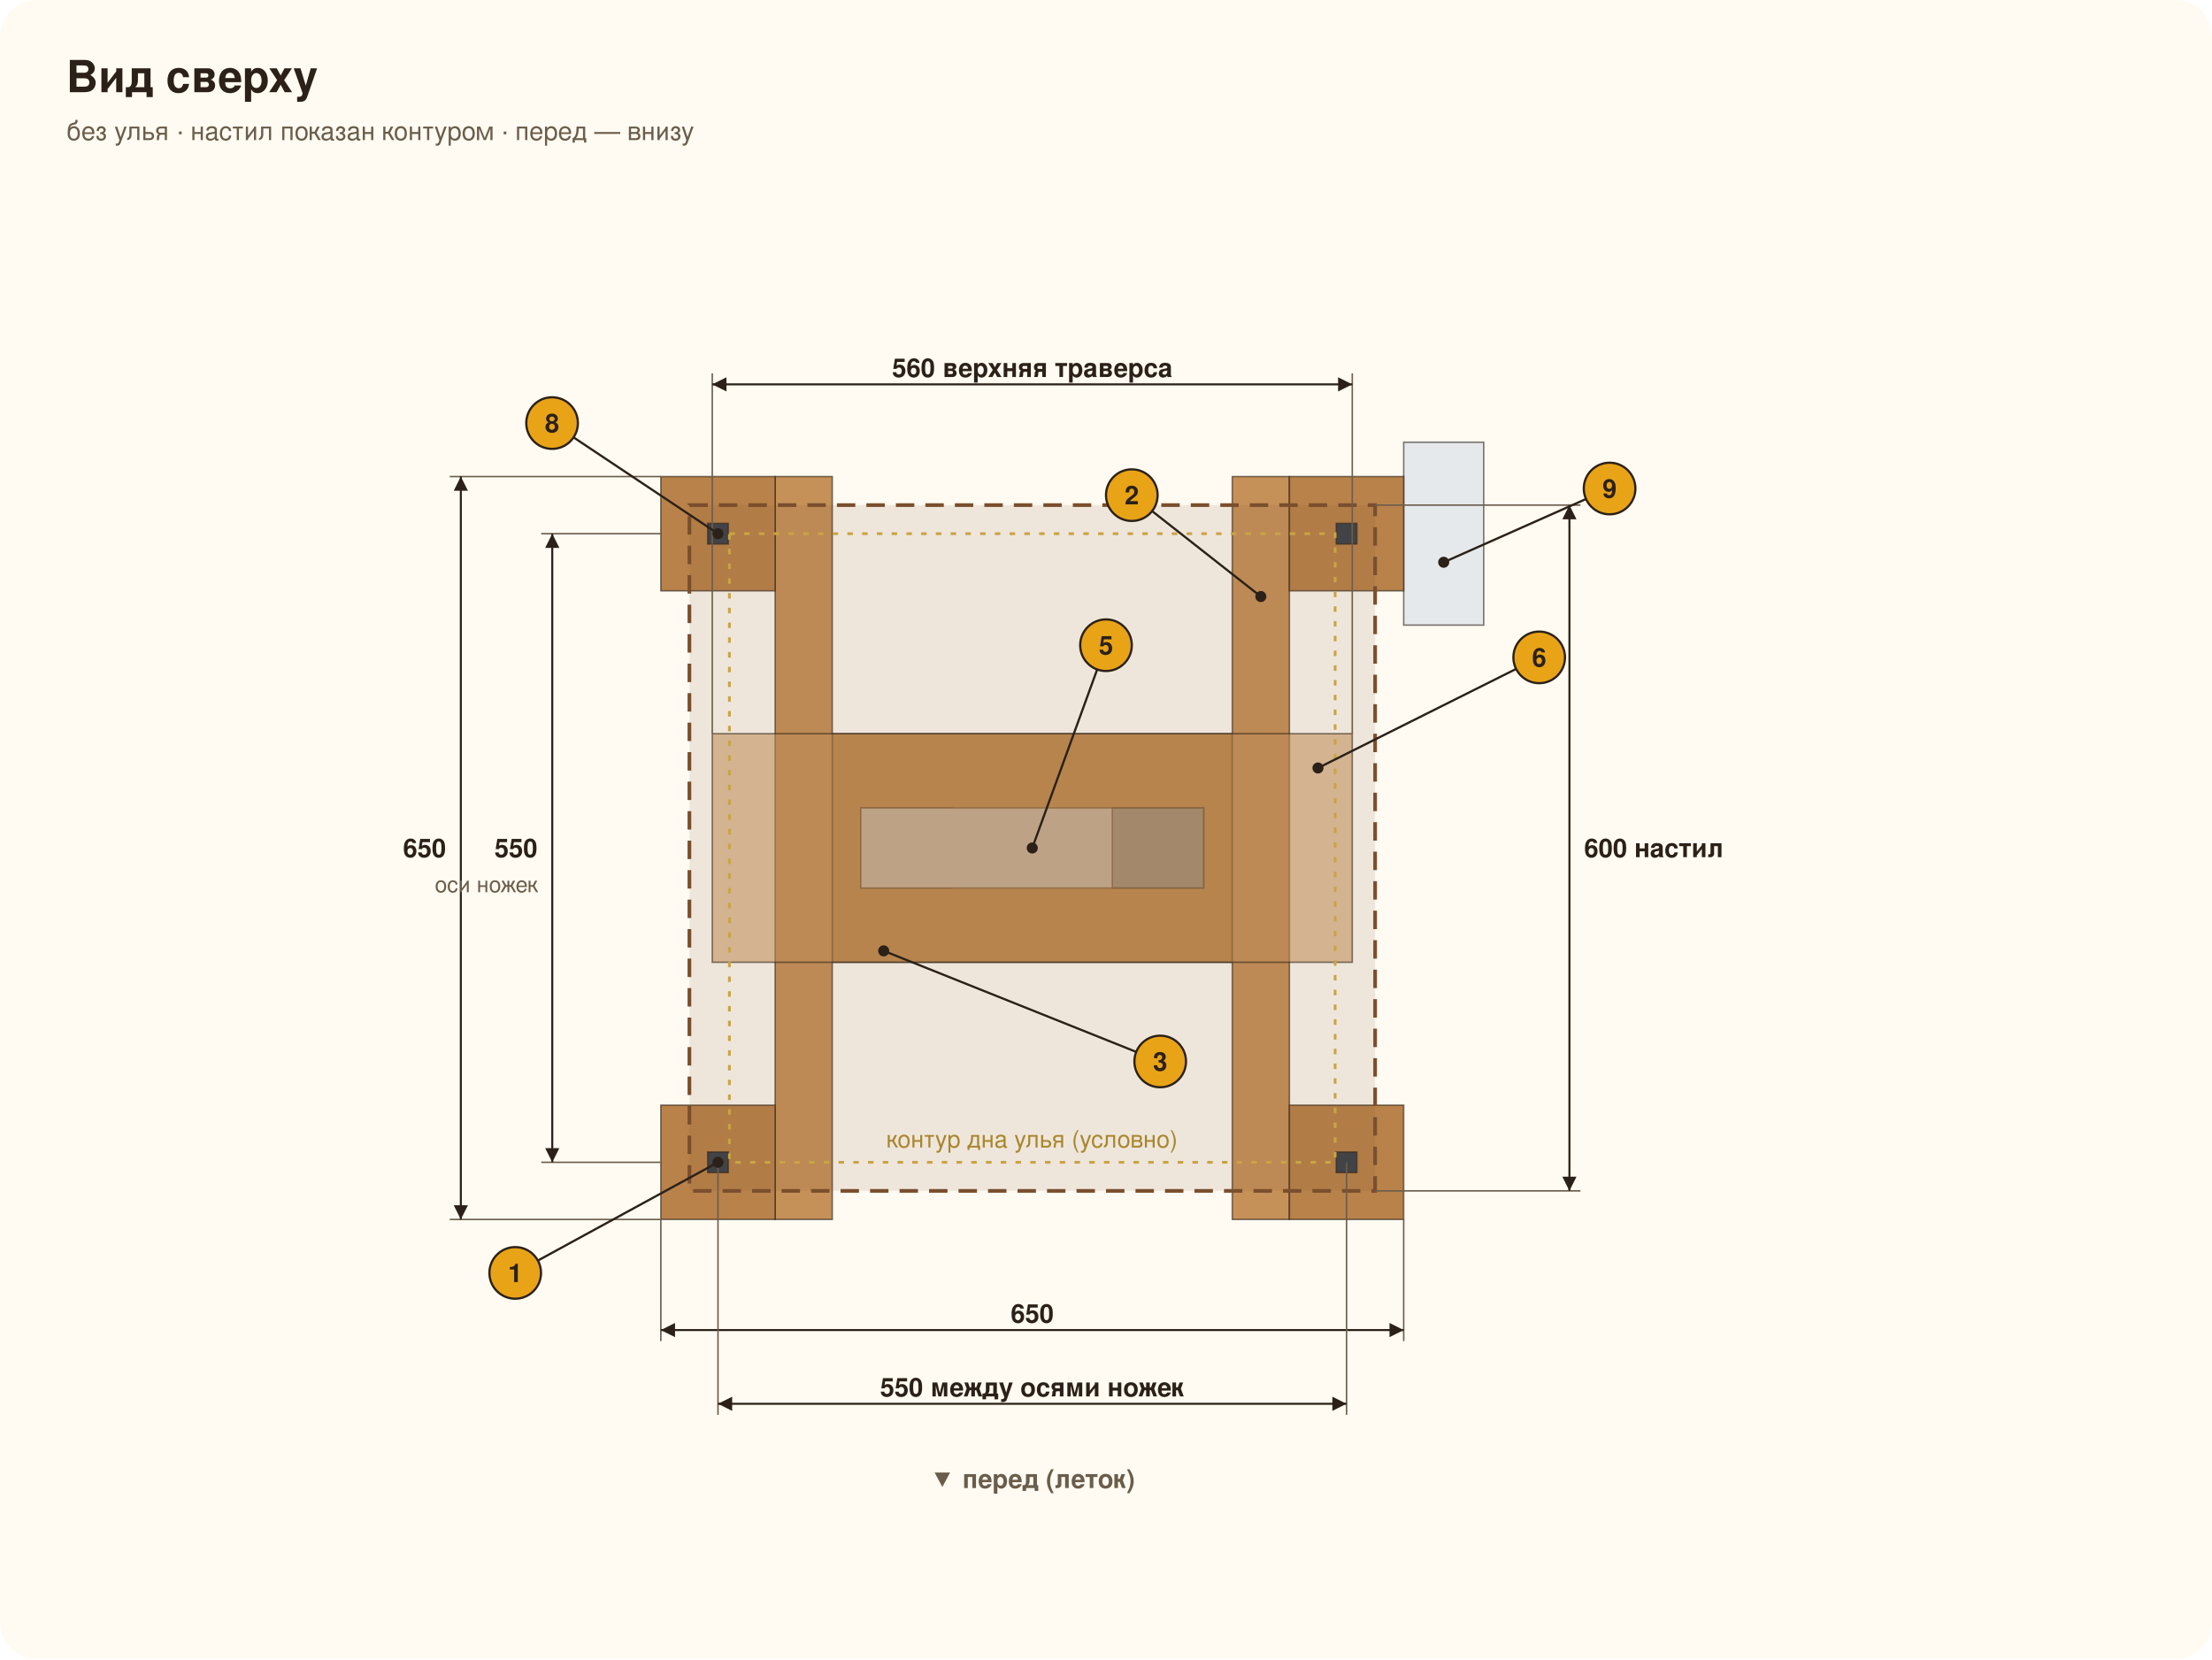
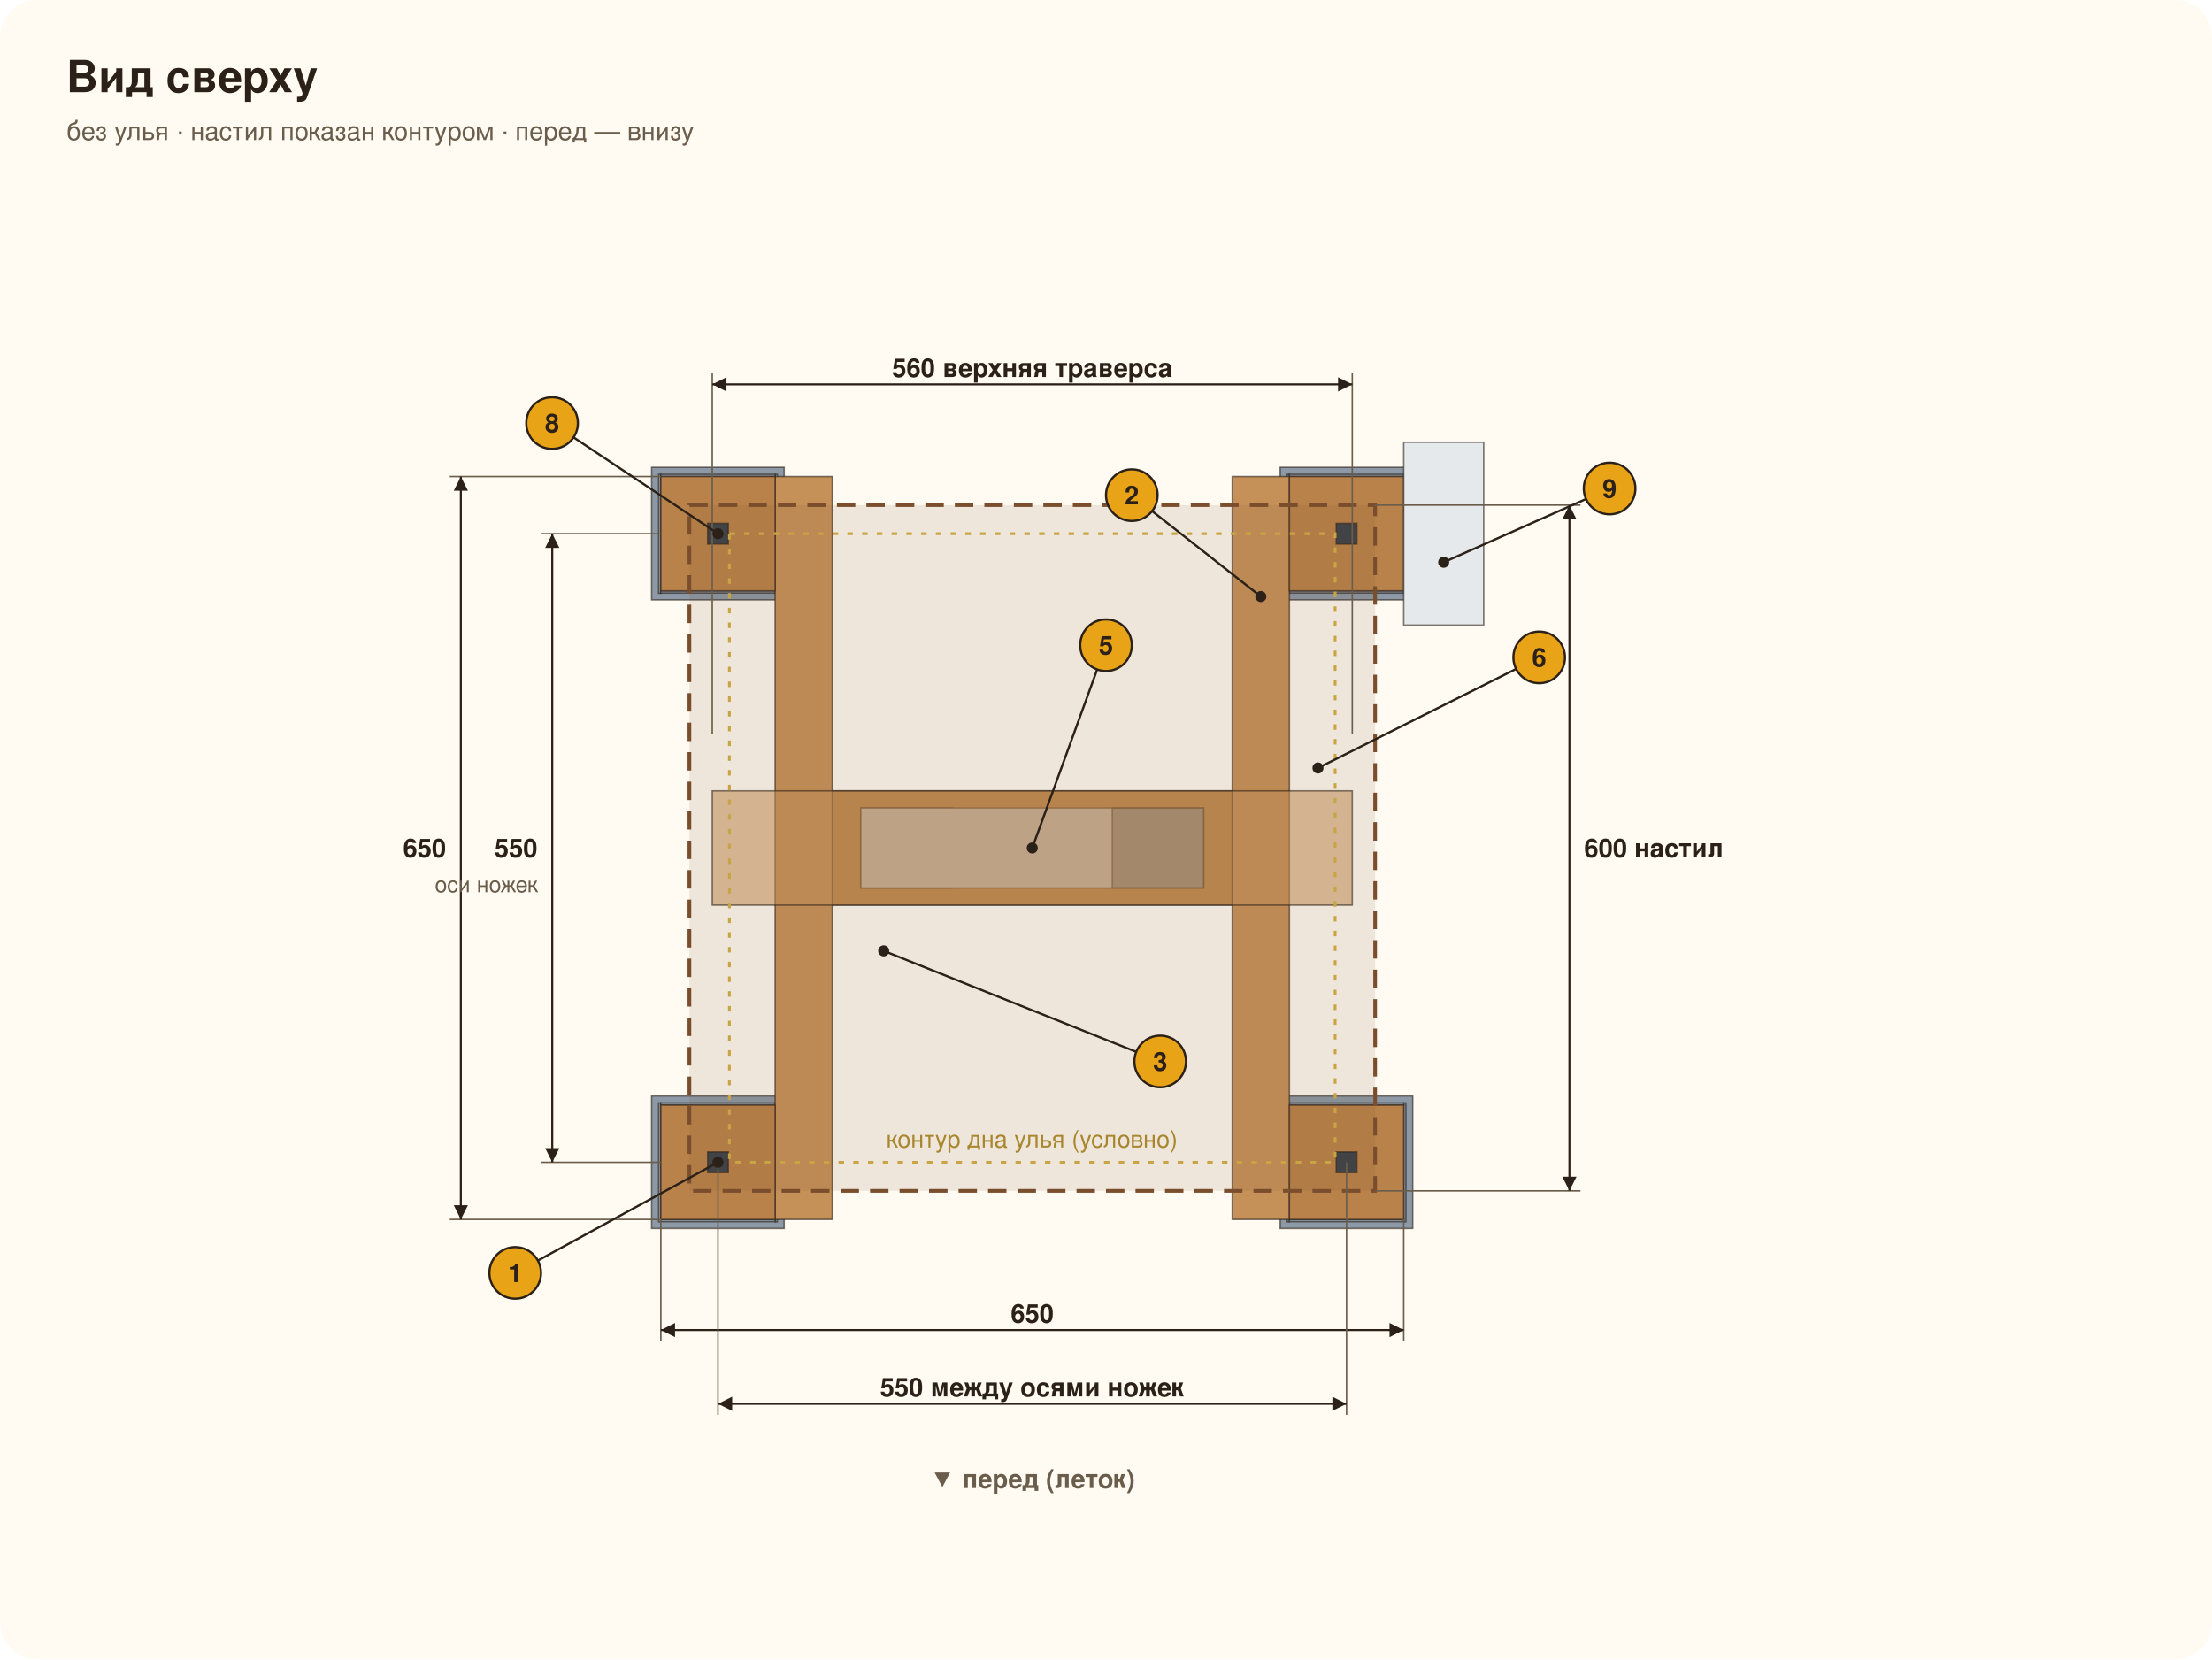
<svg xmlns="http://www.w3.org/2000/svg" viewBox="0 0 1200 900" width="1200" height="900" font-family="'Segoe UI', Helvetica, Arial, sans-serif">
  <defs>
    <marker id="a" viewBox="0 0 10 10" refX="10" refY="5" markerWidth="7" markerHeight="7" orient="auto-start-reverse">
      <path d="M0 0 L10 5 L0 10 Z" fill="#2B2118" />
    </marker>
    <pattern id="soil" width="14" height="14" patternUnits="userSpaceOnUse" patternTransform="rotate(45)">
      <rect width="14" height="14" fill="#E9E1D0" />
      <line x1="0" y1="0" x2="0" y2="14" stroke="#CDBFA3" stroke-width="3" />
    </pattern>
  </defs>
  <rect width="1200" height="900" rx="20" fill="#FFFBF2" />
  <text x="36" y="50" fill="#2B2118" font-size="24" font-weight="700">Вид сверху</text>
  <text x="36" y="76" fill="#6B5D4B" font-size="14">без улья · настил показан контуром · перед — внизу</text>
-   <rect x="451.5" y="398.0" width="217.0" height="124.0" fill="#B9824A" fill-opacity="1" stroke="#2B2118" stroke-width="0.8" stroke-opacity="0.6" />
+   <rect x="377.1" y="618.1" width="24.8" height="24.8" fill="#8D99A6" fill-opacity="1" stroke="#2B2118" stroke-width="0.8" stroke-opacity="0.6" />
+   <rect x="377.1" y="277.1" width="24.8" height="24.8" fill="#8D99A6" fill-opacity="1" stroke="#2B2118" stroke-width="0.8" stroke-opacity="0.6" />
+   <rect x="718.1" y="618.1" width="24.8" height="24.8" fill="#8D99A6" fill-opacity="1" stroke="#2B2118" stroke-width="0.8" stroke-opacity="0.6" />
+   <rect x="718.1" y="277.1" width="24.8" height="24.8" fill="#8D99A6" fill-opacity="1" stroke="#2B2118" stroke-width="0.8" stroke-opacity="0.6" />
+   <rect x="353.5" y="594.5" width="71.9" height="71.9" fill="#8D99A6" fill-opacity="1" stroke="#2B2118" stroke-width="0.8" stroke-opacity="0.6" />
+   <rect x="353.5" y="253.5" width="71.9" height="71.9" fill="#8D99A6" fill-opacity="1" stroke="#2B2118" stroke-width="0.8" stroke-opacity="0.6" />
+   <rect x="694.5" y="594.5" width="71.9" height="71.9" fill="#8D99A6" fill-opacity="1" stroke="#2B2118" stroke-width="0.8" stroke-opacity="0.6" />
+   <rect x="694.5" y="253.5" width="71.9" height="71.9" fill="#8D99A6" fill-opacity="1" stroke="#2B2118" stroke-width="0.8" stroke-opacity="0.6" />
+   <rect x="357.3" y="598.3" width="1.2" height="64.5" fill="#8D99A6" fill-opacity="1" stroke="#2B2118" stroke-width="0.8" stroke-opacity="0.6" />
+   <rect x="420.5" y="598.3" width="1.2" height="64.5" fill="#8D99A6" fill-opacity="1" stroke="#2B2118" stroke-width="0.8" stroke-opacity="0.6" />
+   <rect x="358.5" y="661.5" width="62.0" height="1.2" fill="#8D99A6" fill-opacity="1" stroke="#2B2118" stroke-width="0.8" stroke-opacity="0.6" />
+   <rect x="358.5" y="598.3" width="62.0" height="1.2" fill="#8D99A6" fill-opacity="1" stroke="#2B2118" stroke-width="0.8" stroke-opacity="0.6" />
+   <rect x="357.3" y="257.3" width="1.2" height="64.5" fill="#8D99A6" fill-opacity="1" stroke="#2B2118" stroke-width="0.8" stroke-opacity="0.6" />
+   <rect x="420.5" y="257.3" width="1.2" height="64.5" fill="#8D99A6" fill-opacity="1" stroke="#2B2118" stroke-width="0.8" stroke-opacity="0.6" />
+   <rect x="358.5" y="320.5" width="62.0" height="1.2" fill="#8D99A6" fill-opacity="1" stroke="#2B2118" stroke-width="0.8" stroke-opacity="0.6" />
+   <rect x="358.5" y="257.3" width="62.0" height="1.2" fill="#8D99A6" fill-opacity="1" stroke="#2B2118" stroke-width="0.8" stroke-opacity="0.6" />
+   <rect x="698.3" y="598.3" width="1.2" height="64.5" fill="#8D99A6" fill-opacity="1" stroke="#2B2118" stroke-width="0.8" stroke-opacity="0.6" />
+   <rect x="761.5" y="598.3" width="1.2" height="64.5" fill="#8D99A6" fill-opacity="1" stroke="#2B2118" stroke-width="0.8" stroke-opacity="0.6" />
+   <rect x="699.5" y="661.5" width="62.0" height="1.2" fill="#8D99A6" fill-opacity="1" stroke="#2B2118" stroke-width="0.8" stroke-opacity="0.6" />
+   <rect x="699.5" y="598.3" width="62.0" height="1.2" fill="#8D99A6" fill-opacity="1" stroke="#2B2118" stroke-width="0.8" stroke-opacity="0.6" />
+   <rect x="698.3" y="257.3" width="1.2" height="64.5" fill="#8D99A6" fill-opacity="1" stroke="#2B2118" stroke-width="0.8" stroke-opacity="0.6" />
+   <rect x="761.5" y="257.3" width="1.2" height="64.5" fill="#8D99A6" fill-opacity="1" stroke="#2B2118" stroke-width="0.8" stroke-opacity="0.6" />
+   <rect x="699.5" y="320.5" width="62.0" height="1.2" fill="#8D99A6" fill-opacity="1" stroke="#2B2118" stroke-width="0.8" stroke-opacity="0.6" />
+   <rect x="699.5" y="257.3" width="62.0" height="1.2" fill="#8D99A6" fill-opacity="1" stroke="#2B2118" stroke-width="0.8" stroke-opacity="0.6" />
+   <rect x="451.5" y="429.0" width="217.0" height="62.0" fill="#B9824A" fill-opacity="1" stroke="#2B2118" stroke-width="0.8" stroke-opacity="0.6" />
  <rect x="467.0" y="438.3" width="49.6" height="43.4" fill="#4F5862" fill-opacity="1" stroke="#2B2118" stroke-width="0.8" stroke-opacity="0.6" />
  <rect x="420.5" y="258.5" width="31.0" height="403.0" fill="#C69159" fill-opacity="1" stroke="#2B2118" stroke-width="0.8" stroke-opacity="0.6" />
  <rect x="668.5" y="258.5" width="31.0" height="403.0" fill="#C69159" fill-opacity="1" stroke="#2B2118" stroke-width="0.8" stroke-opacity="0.6" />
-   <rect x="761.5" y="239.9" width="43.4" height="99.2" fill="#E6E9EC" fill-opacity="1" stroke="#2B2118" stroke-width="0.8" stroke-opacity="0.6" />
  <rect x="467.0" y="438.3" width="186.0" height="43.4" fill="#C9CED4" fill-opacity="1" stroke="#2B2118" stroke-width="0.8" stroke-opacity="0.6" />
  <rect x="603.4" y="438.3" width="49.6" height="43.4" fill="#4F5862" fill-opacity="0.55" stroke="#2B2118" stroke-width="0.8" stroke-opacity="0.6" />
  <rect x="358.5" y="599.5" width="62.0" height="62.0" fill="#B9824A" fill-opacity="1" stroke="#2B2118" stroke-width="0.8" stroke-opacity="0.6" />
  <rect x="358.5" y="258.5" width="62.0" height="62.0" fill="#B9824A" fill-opacity="1" stroke="#2B2118" stroke-width="0.8" stroke-opacity="0.6" />
  <rect x="699.5" y="599.5" width="62.0" height="62.0" fill="#B9824A" fill-opacity="1" stroke="#2B2118" stroke-width="0.8" stroke-opacity="0.6" />
  <rect x="699.5" y="258.5" width="62.0" height="62.0" fill="#B9824A" fill-opacity="1" stroke="#2B2118" stroke-width="0.8" stroke-opacity="0.6" />
+   <rect x="761.5" y="239.9" width="43.4" height="99.2" fill="#E6E9EC" fill-opacity="1" stroke="#2B2118" stroke-width="0.8" stroke-opacity="0.6" />
  <rect x="386.4" y="627.4" width="6.2" height="6.2" fill="#4F5862" fill-opacity="1" stroke="#2B2118" stroke-width="0.8" stroke-opacity="0.6" />
  <rect x="386.4" y="286.4" width="6.2" height="6.2" fill="#4F5862" fill-opacity="1" stroke="#2B2118" stroke-width="0.8" stroke-opacity="0.6" />
  <rect x="727.4" y="627.4" width="6.2" height="6.2" fill="#4F5862" fill-opacity="1" stroke="#2B2118" stroke-width="0.8" stroke-opacity="0.6" />
  <rect x="727.4" y="286.4" width="6.2" height="6.2" fill="#4F5862" fill-opacity="1" stroke="#2B2118" stroke-width="0.8" stroke-opacity="0.6" />
  <rect x="383.9" y="624.9" width="11.2" height="11.2" fill="#3A424A" fill-opacity="1" stroke="#2B2118" stroke-width="0.8" stroke-opacity="0.6" />
  <rect x="383.9" y="283.9" width="11.2" height="11.2" fill="#3A424A" fill-opacity="1" stroke="#2B2118" stroke-width="0.8" stroke-opacity="0.6" />
  <rect x="724.9" y="624.9" width="11.2" height="11.2" fill="#3A424A" fill-opacity="1" stroke="#2B2118" stroke-width="0.8" stroke-opacity="0.6" />
  <rect x="724.9" y="283.9" width="11.2" height="11.2" fill="#3A424A" fill-opacity="1" stroke="#2B2118" stroke-width="0.8" stroke-opacity="0.6" />
-   <rect x="386.4" y="398.0" width="347.2" height="124.0" fill="#C69159" fill-opacity="0.55" stroke="#2B2118" stroke-width="0.8" stroke-opacity="0.6" />
+   <rect x="386.4" y="429.0" width="347.2" height="62.0" fill="#C69159" fill-opacity="0.55" stroke="#2B2118" stroke-width="0.8" stroke-opacity="0.6" />
  <rect x="374.0" y="274.0" width="372.0" height="372.0" fill="#7A4E2D" fill-opacity="0.12" stroke="#7A4E2D" stroke-width="2" stroke-dasharray="10 6" />
  <rect x="395.7" y="289.5" width="328.6" height="341.0" fill="none" stroke="#C9A445" stroke-width="1.5" stroke-dasharray="3 5" />
  <text x="560.0" y="622.5" fill="#A8862E" font-size="13" text-anchor="middle">контур дна улья (условно)</text>
  <text x="560.0" y="807.2" fill="#6B5D4B" font-size="14" font-weight="700" text-anchor="middle">▼ перед (леток)</text>
  <line x1="358.5" y1="258.5" x2="244.0" y2="258.5" stroke="#6B5D4B" stroke-width="0.8" />
  <line x1="358.5" y1="661.5" x2="244.0" y2="661.5" stroke="#6B5D4B" stroke-width="0.8" />
  <line x1="250.0" y1="258.5" x2="250.0" y2="661.5" stroke="#2B2118" stroke-width="1.1" marker-start="url(#a)" marker-end="url(#a)" />
  <text x="242.0" y="465.0" fill="#2B2118" font-size="14" font-weight="600" text-anchor="end">650</text>
  <line x1="358.5" y1="289.5" x2="293.6" y2="289.5" stroke="#6B5D4B" stroke-width="0.8" />
  <line x1="358.5" y1="630.5" x2="293.6" y2="630.5" stroke="#6B5D4B" stroke-width="0.8" />
  <line x1="299.6" y1="289.5" x2="299.6" y2="630.5" stroke="#2B2118" stroke-width="1.1" marker-start="url(#a)" marker-end="url(#a)" />
  <text x="291.6" y="465.0" fill="#2B2118" font-size="14" font-weight="600" text-anchor="end">550</text>
  <text x="291.6" y="484.0" fill="#6B5D4B" font-size="12" text-anchor="end">оси ножек</text>
  <line x1="746.0" y1="274.0" x2="857.4" y2="274.0" stroke="#6B5D4B" stroke-width="0.8" />
  <line x1="746.0" y1="646.0" x2="857.4" y2="646.0" stroke="#6B5D4B" stroke-width="0.8" />
  <line x1="851.4" y1="274.0" x2="851.4" y2="646.0" stroke="#2B2118" stroke-width="1.1" marker-start="url(#a)" marker-end="url(#a)" />
  <text x="859.4" y="465.0" fill="#2B2118" font-size="14" font-weight="600" text-anchor="start">600 настил</text>
  <line x1="386.4" y1="398.0" x2="386.4" y2="202.5" stroke="#6B5D4B" stroke-width="0.8" />
  <line x1="733.6" y1="398.0" x2="733.6" y2="202.5" stroke="#6B5D4B" stroke-width="0.8" />
  <line x1="386.4" y1="208.5" x2="733.6" y2="208.5" stroke="#2B2118" stroke-width="1.1" marker-start="url(#a)" marker-end="url(#a)" />
  <rect x="474.0" y="191.5" width="172.0" height="16" fill="#FFFBF2" />
  <text x="560.0" y="204.5" fill="#2B2118" font-size="14" font-weight="600" text-anchor="middle">560 верхняя траверса</text>
  <line x1="358.5" y1="661.5" x2="358.5" y2="727.5" stroke="#6B5D4B" stroke-width="0.8" />
  <line x1="761.5" y1="661.5" x2="761.5" y2="727.5" stroke="#6B5D4B" stroke-width="0.8" />
  <line x1="358.5" y1="721.5" x2="761.5" y2="721.5" stroke="#2B2118" stroke-width="1.1" marker-start="url(#a)" marker-end="url(#a)" />
  <rect x="542.0" y="704.5" width="36.0" height="16" fill="#FFFBF2" />
  <text x="560.0" y="717.5" fill="#2B2118" font-size="14" font-weight="600" text-anchor="middle">650</text>
  <line x1="389.5" y1="630.5" x2="389.5" y2="767.5" stroke="#6B5D4B" stroke-width="0.8" />
  <line x1="730.5" y1="630.5" x2="730.5" y2="767.5" stroke="#6B5D4B" stroke-width="0.8" />
  <line x1="389.5" y1="761.5" x2="730.5" y2="761.5" stroke="#2B2118" stroke-width="1.1" marker-start="url(#a)" marker-end="url(#a)" />
  <rect x="470.0" y="744.5" width="180.0" height="16" fill="#FFFBF2" />
  <text x="560.0" y="757.5" fill="#2B2118" font-size="14" font-weight="600" text-anchor="middle">550 между осями ножек</text>
  <line x1="389.5" y1="630.5" x2="279.5" y2="690.5" stroke="#2B2118" stroke-width="1.2" />
  <circle cx="389.5" cy="630.5" r="3" fill="#2B2118" />
  <circle cx="279.5" cy="690.5" r="14" fill="#E8A317" stroke="#2B2118" stroke-width="1.2" />
  <text x="279.5" y="695.5" fill="#2B2118" font-size="14" font-weight="700" text-anchor="middle">1</text>
  <line x1="684.0" y1="323.6" x2="614.0" y2="268.6" stroke="#2B2118" stroke-width="1.2" />
  <circle cx="684.0" cy="323.6" r="3" fill="#2B2118" />
  <circle cx="614.0" cy="268.6" r="14" fill="#E8A317" stroke="#2B2118" stroke-width="1.2" />
  <text x="614.0" y="273.6" fill="#2B2118" font-size="14" font-weight="700" text-anchor="middle">2</text>
  <line x1="479.4" y1="515.8" x2="629.4" y2="575.8" stroke="#2B2118" stroke-width="1.2" />
  <circle cx="479.4" cy="515.8" r="3" fill="#2B2118" />
  <circle cx="629.4" cy="575.8" r="14" fill="#E8A317" stroke="#2B2118" stroke-width="1.2" />
  <text x="629.4" y="580.8" fill="#2B2118" font-size="14" font-weight="700" text-anchor="middle">3</text>
  <line x1="560.0" y1="460.0" x2="600.0" y2="350.0" stroke="#2B2118" stroke-width="1.2" />
  <circle cx="560.0" cy="460.0" r="3" fill="#2B2118" />
  <circle cx="600.0" cy="350.0" r="14" fill="#E8A317" stroke="#2B2118" stroke-width="1.2" />
  <text x="600.0" y="355.0" fill="#2B2118" font-size="14" font-weight="700" text-anchor="middle">5</text>
  <line x1="715.0" y1="416.6" x2="835.0" y2="356.6" stroke="#2B2118" stroke-width="1.2" />
  <circle cx="715.0" cy="416.6" r="3" fill="#2B2118" />
  <circle cx="835.0" cy="356.6" r="14" fill="#E8A317" stroke="#2B2118" stroke-width="1.2" />
  <text x="835.0" y="361.6" fill="#2B2118" font-size="14" font-weight="700" text-anchor="middle">6</text>
  <line x1="389.5" y1="289.5" x2="299.5" y2="229.5" stroke="#2B2118" stroke-width="1.2" />
  <circle cx="389.5" cy="289.5" r="3" fill="#2B2118" />
  <circle cx="299.5" cy="229.5" r="14" fill="#E8A317" stroke="#2B2118" stroke-width="1.2" />
  <text x="299.5" y="234.5" fill="#2B2118" font-size="14" font-weight="700" text-anchor="middle">8</text>
  <line x1="783.2" y1="305.0" x2="873.2" y2="265.0" stroke="#2B2118" stroke-width="1.2" />
  <circle cx="783.2" cy="305.0" r="3" fill="#2B2118" />
  <circle cx="873.2" cy="265.0" r="14" fill="#E8A317" stroke="#2B2118" stroke-width="1.2" />
  <text x="873.2" y="270.0" fill="#2B2118" font-size="14" font-weight="700" text-anchor="middle">9</text>
</svg>
